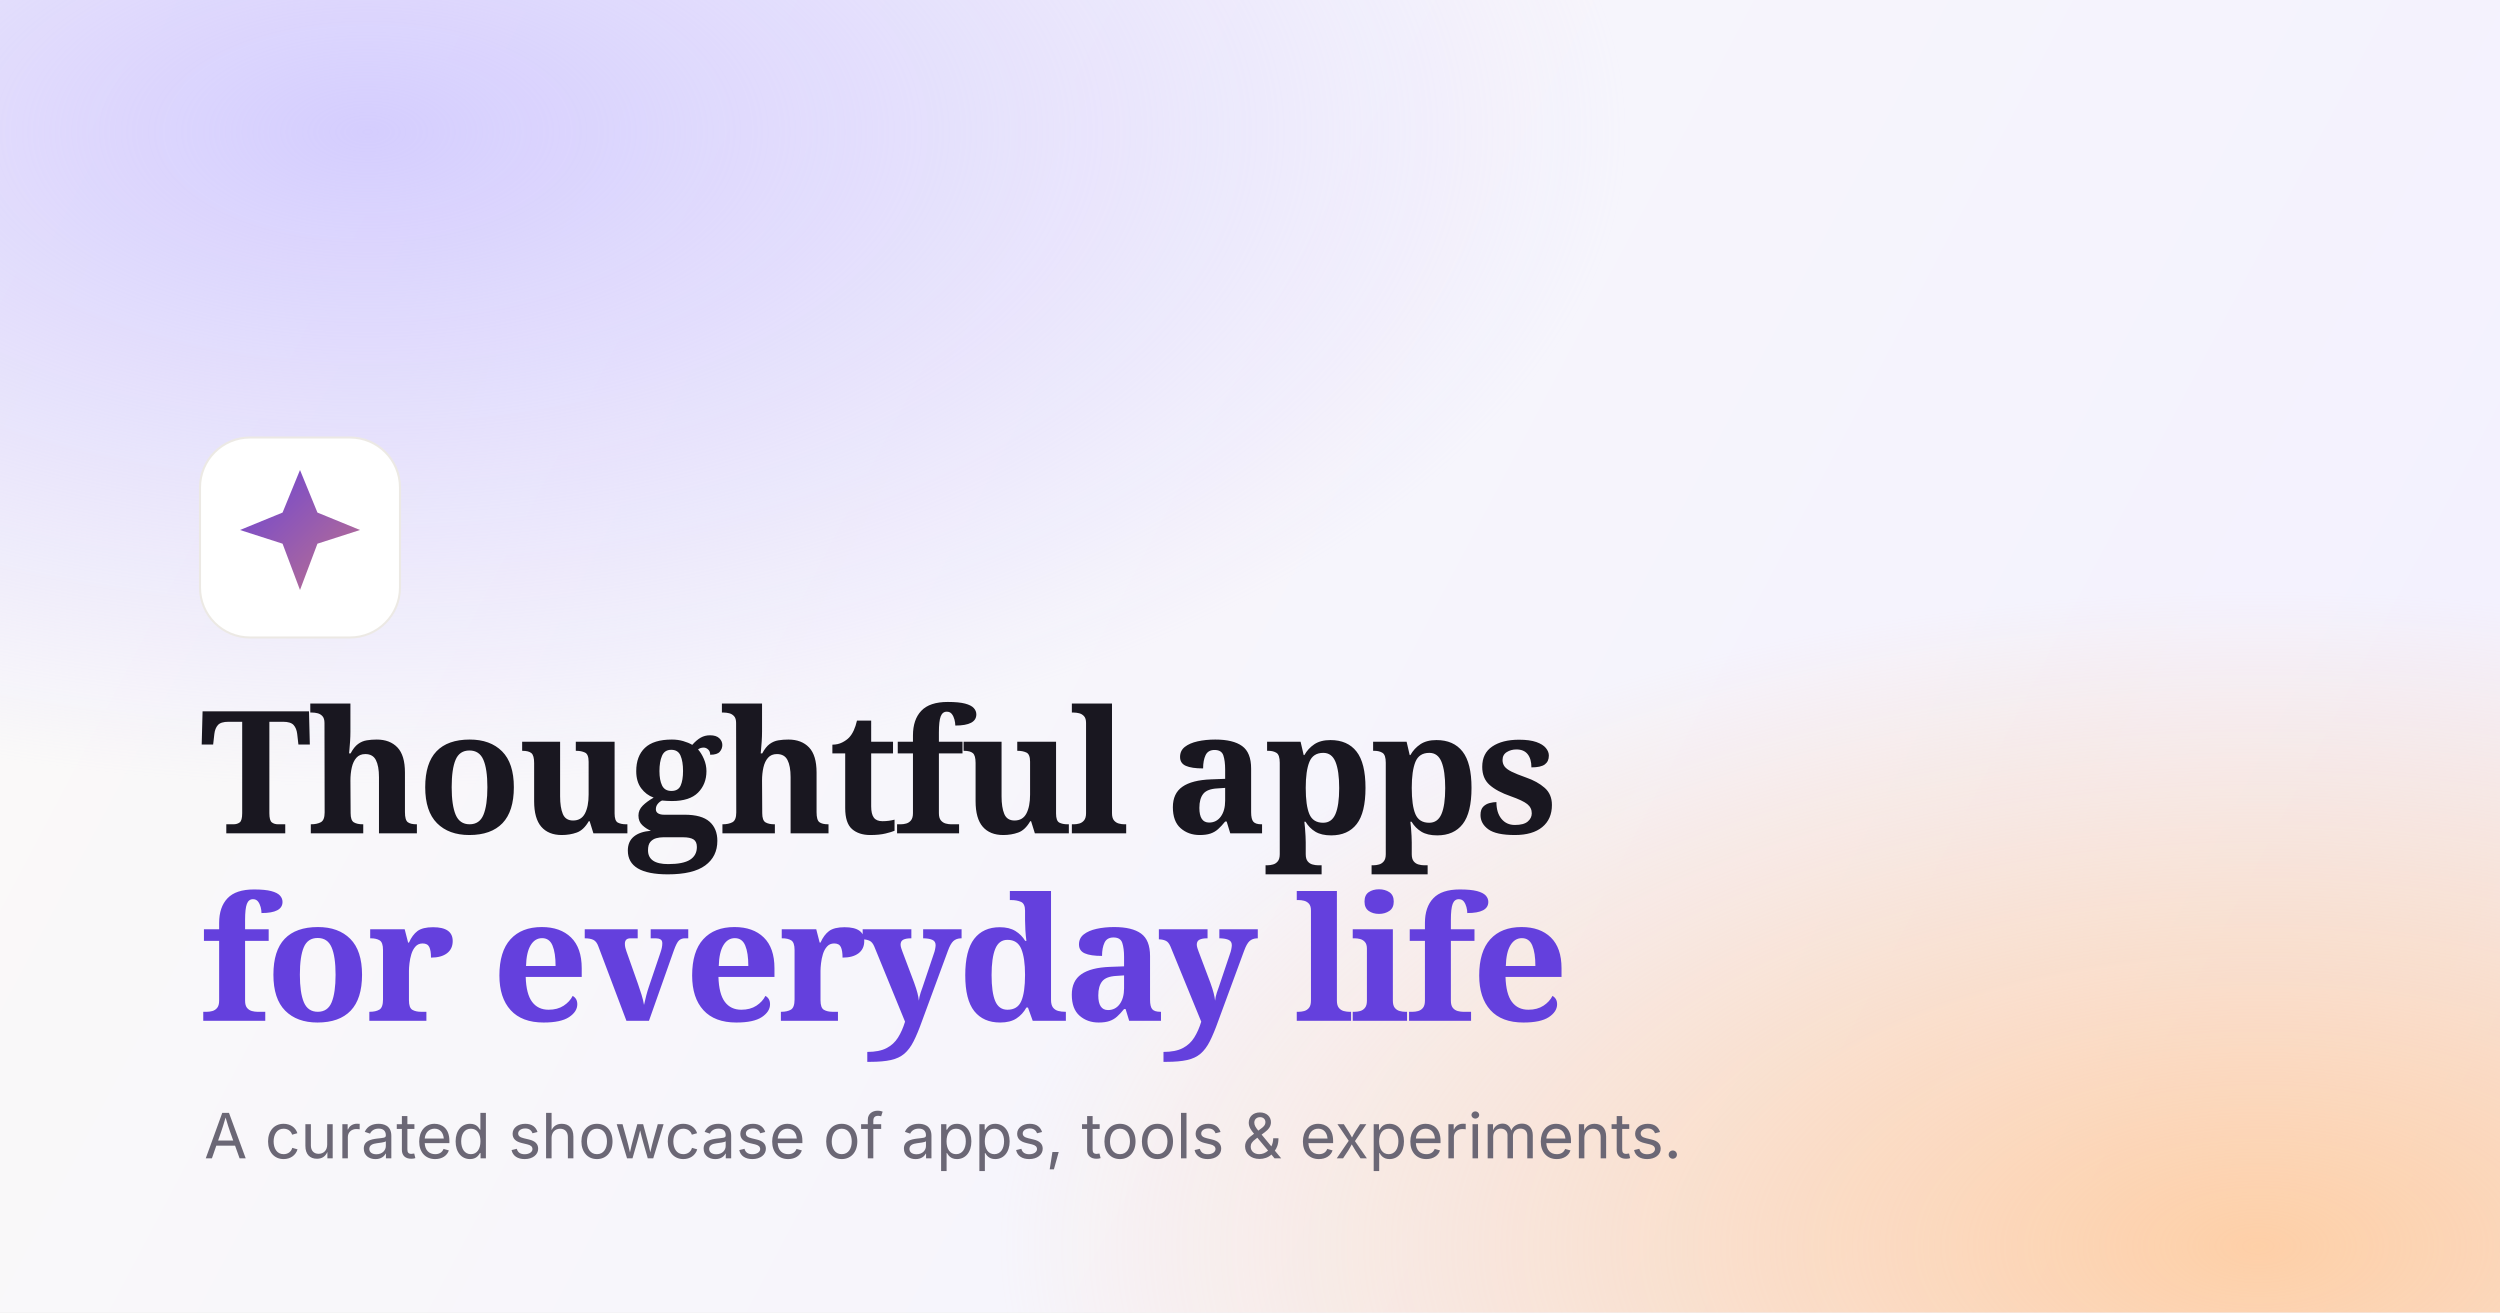
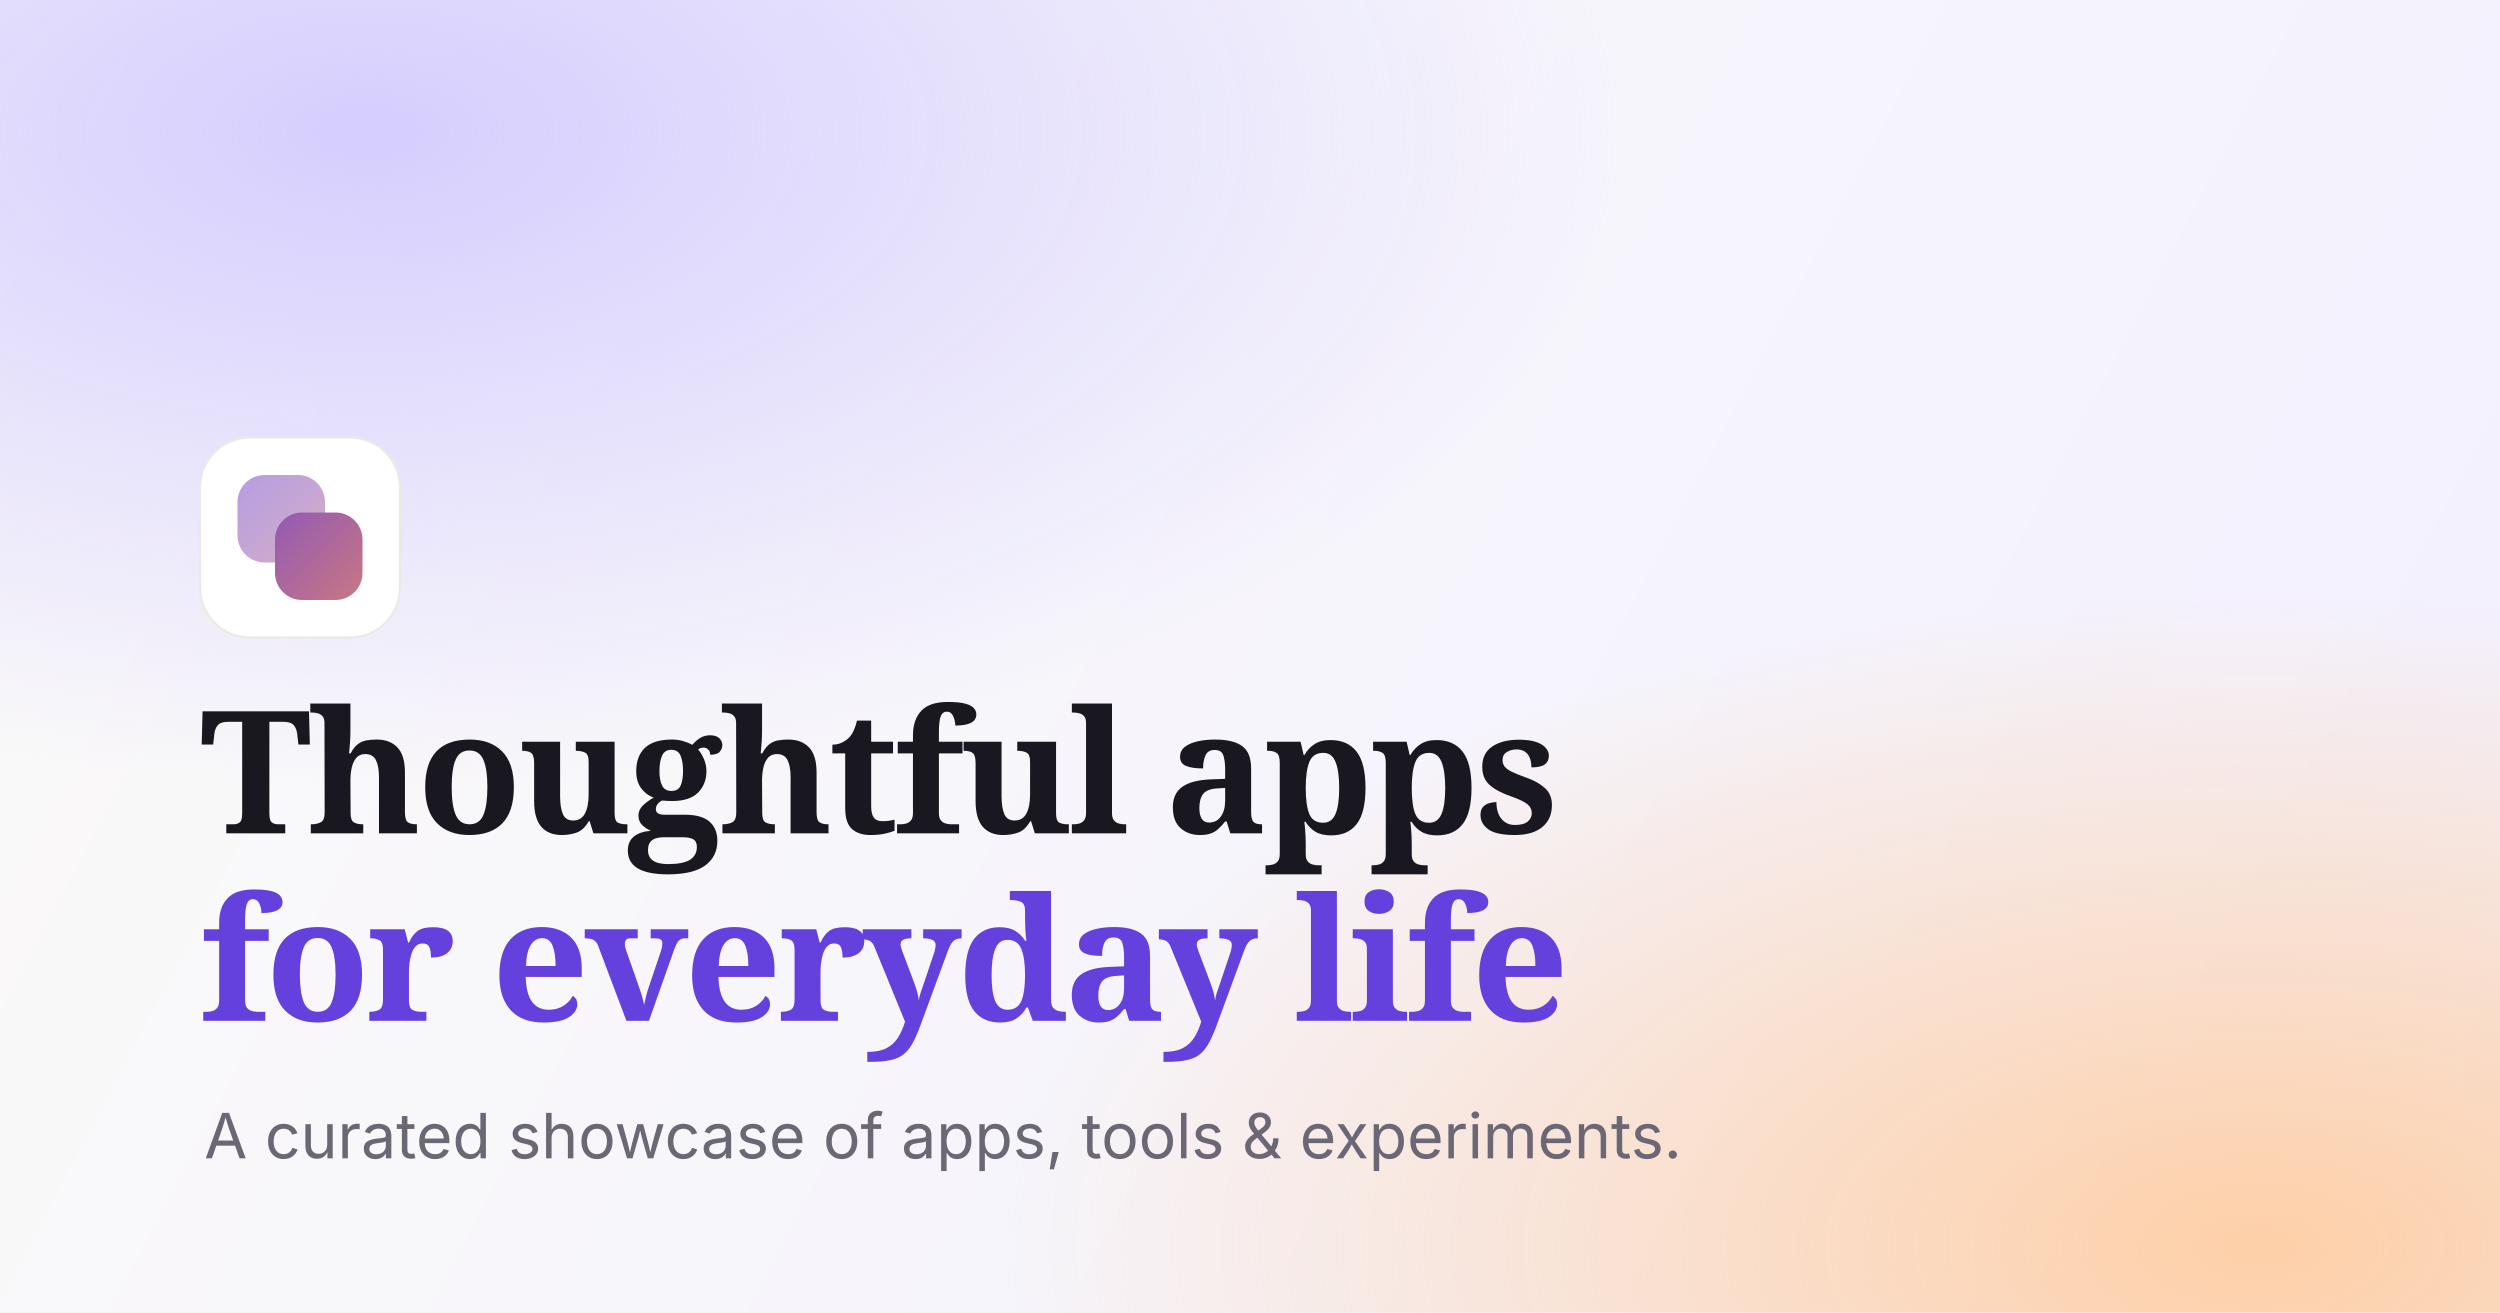
<svg xmlns="http://www.w3.org/2000/svg" viewBox="0 0 1200 630" width="1200" height="630">
  <defs>
    <linearGradient id="bg" x1="0" y1="0" x2="1200" y2="630" gradientUnits="userSpaceOnUse">
      <stop stop-color="#fbfaf8" />
      <stop offset="1" stop-color="#f2f0ff" />
    </linearGradient>
    <linearGradient id="mark" x1="0" y1="0" x2="120" y2="120" gradientUnits="userSpaceOnUse">
      <stop stop-color="#6440dd" />
      <stop offset="1" stop-color="#ff9552" />
    </linearGradient>
    <radialGradient id="glow1" cx="0.15" cy="0.1" r="0.5">
      <stop stop-color="#d1c9ff" stop-opacity="0.9" />
      <stop offset="1" stop-color="#d1c9ff" stop-opacity="0" />
    </radialGradient>
    <radialGradient id="glow2" cx="0.9" cy="0.95" r="0.5">
      <stop stop-color="#ffcc9e" stop-opacity="0.9" />
      <stop offset="1" stop-color="#ffcc9e" stop-opacity="0" />
    </radialGradient>
  </defs>
  <rect width="1200" height="630" fill="url(#bg)" />
  <rect width="1200" height="630" fill="url(#glow1)" />
  <rect width="1200" height="630" fill="url(#glow2)" />
  <g transform="translate(96, 210)">
    <rect x="0" y="0" width="96" height="96" rx="24" fill="#ffffff" stroke="#ece9e4" />
-     <path transform="translate(12,12) scale(0.9)" d="M40 4l9.3 22.7L72 36l-22.7 7.3L40 68l-9.3-24.7L8 36l22.7-9.3z" fill="url(#mark)" />
+     <rect x="18" y="18" width="42" height="42" rx="13" fill="url(#mark)" opacity="0.55" />
+     <rect x="36" y="36" width="42" height="42" rx="13" fill="url(#mark)" />
  </g>
  <text x="96" y="400" font-family="Georgia, serif" font-size="82" font-weight="600" fill="#191720" letter-spacing="-2">Thoughtful apps</text>
  <text x="96" y="490" font-family="Georgia, serif" font-size="82" font-weight="600" fill="#6440dd" letter-spacing="-2">for everyday life</text>
  <text x="98" y="556" font-family="Inter, system-ui, sans-serif" font-size="30" fill="#6b6775">A curated showcase of apps, tools &amp; experiments.</text>
</svg>
